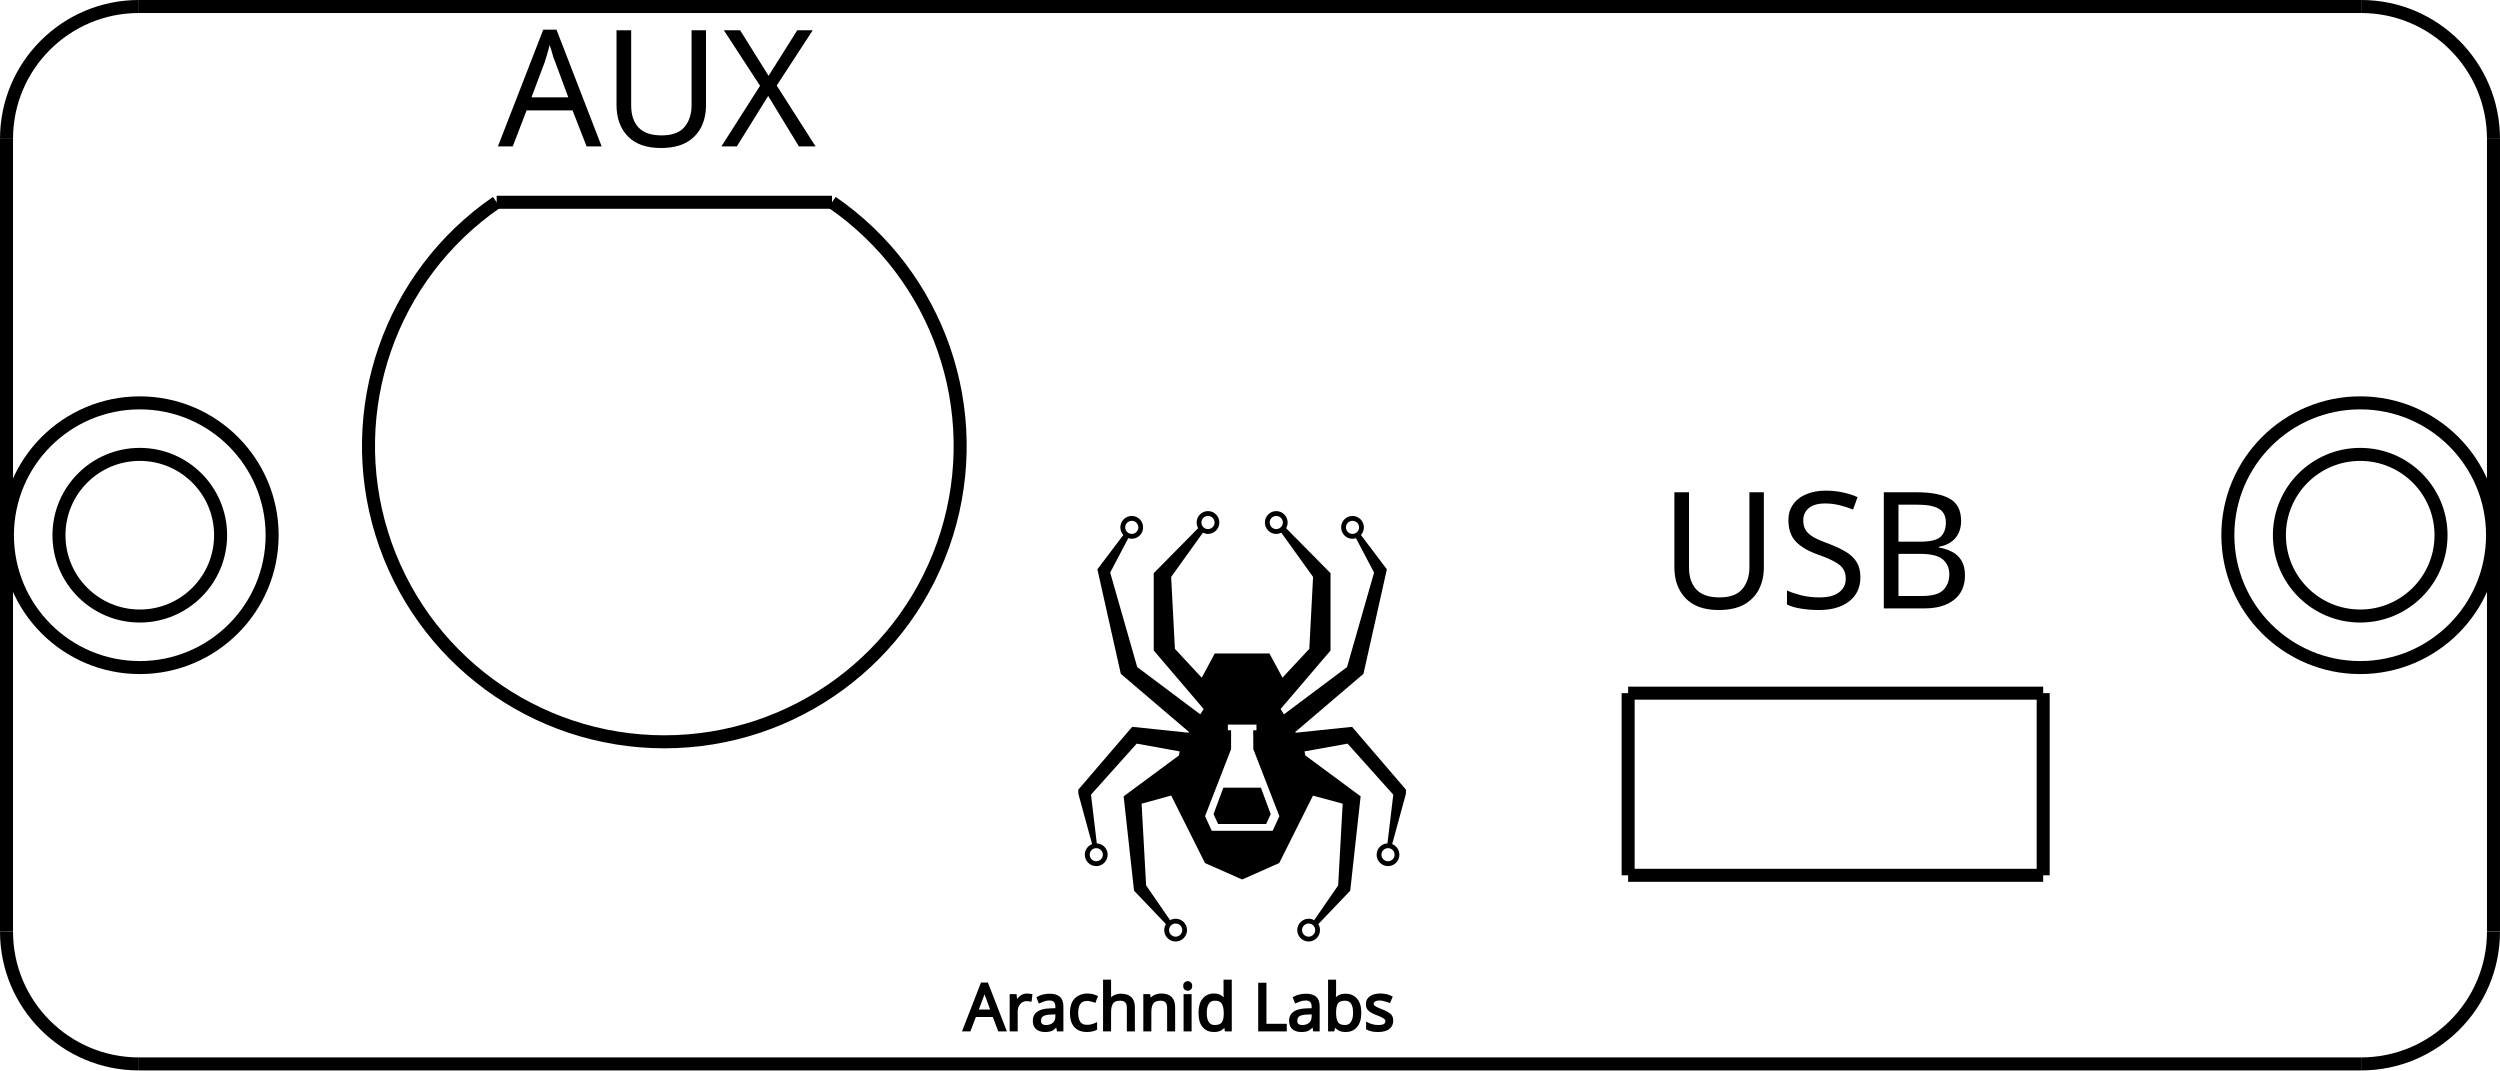
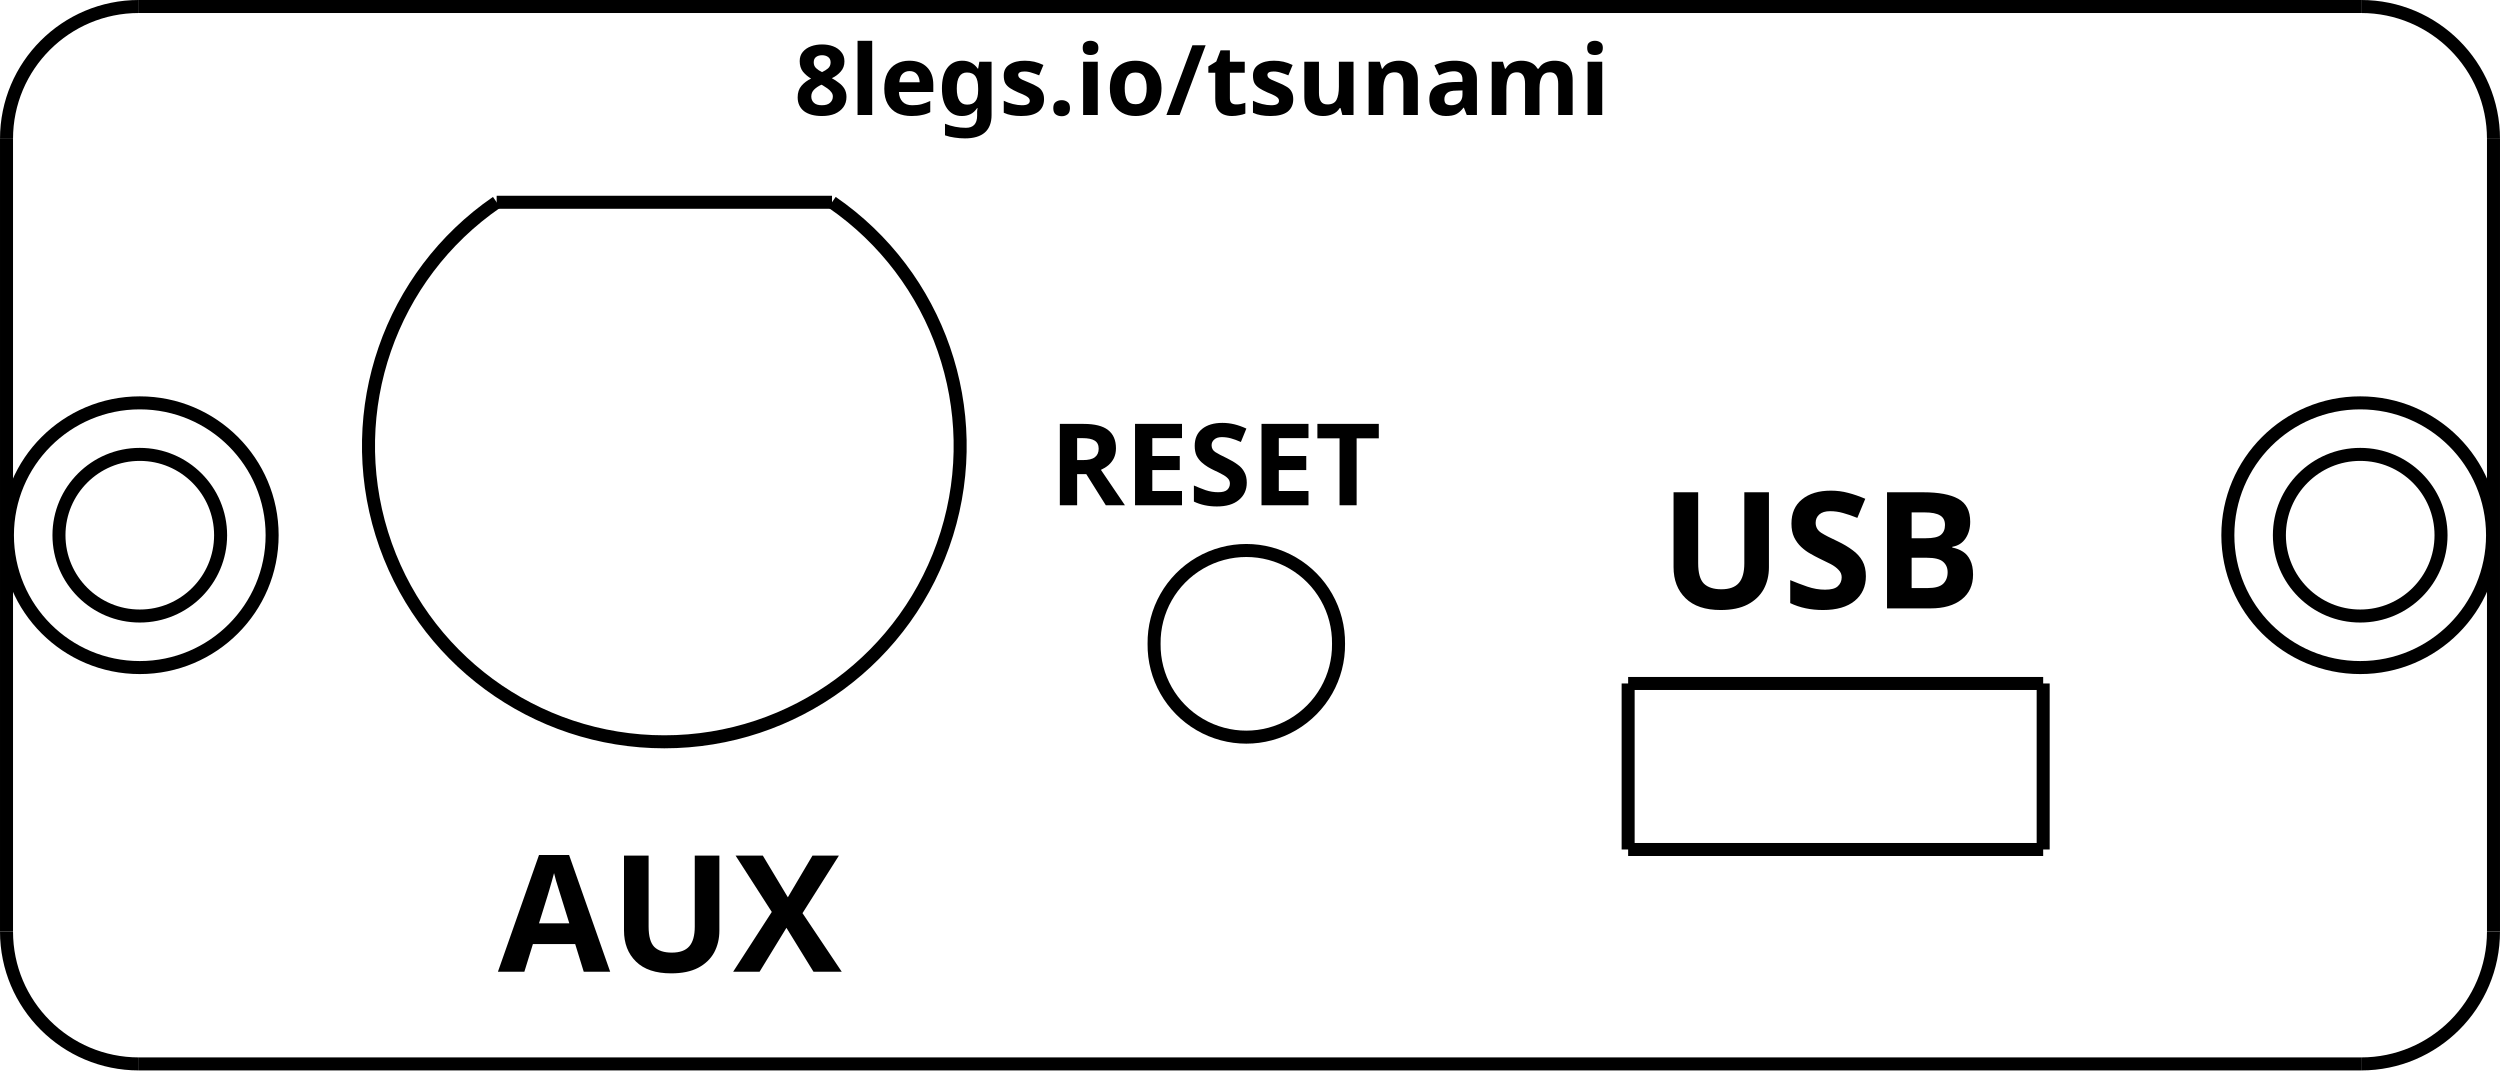
<svg xmlns="http://www.w3.org/2000/svg" width="54.212mm" height="23.212mm" viewBox="0 0 192.091 82.248" id="svg3797" version="1.1">
  <defs id="defs3799">
    <marker style="overflow:visible" refY="0" refX="0" orient="auto" id="DistanceX">
      <path id="path3882" style="stroke:#000000;stroke-width:0.5" d="M 3,-3 -3,3 M 0,-5 0,5" />
    </marker>
    <pattern y="0" x="0" width="8" patternUnits="userSpaceOnUse" id="Hatch" height="8">
      <path id="path3885" stroke-width="0.25" stroke="#000000" linecap="square" d="M8 4 l-4,4" />
      <path id="path3887" stroke-width="0.25" stroke="#000000" linecap="square" d="M6 2 l-4,4" />
      <path id="path3889" stroke-width="0.25" stroke="#000000" linecap="square" d="M4 0 l-4,4" />
    </pattern>
    <symbol id="*Model_Space" />
    <symbol id="*Paper_Space" />
    <symbol id="*Paper_Space0" />
    <symbol id="D1">
      <text id="text3895" y="428.208" x="122.454" style="font-size:7px;line-height:125%;font-family:Arial;fill:#000000">
        <tspan id="tspan3897" x="122.454" y="428.208">{\fAlibre Symbols|b0|i0|c0|p0;n{\fArial|b0|i0|c0|p0;12.83{\fArial|b0|i0|c0|p0;</tspan>
      </text>
      <text id="text3899" y="428.208" x="122.454" style="font-size:7px;line-height:125%;font-family:Arial;fill:#000000">
        <tspan id="tspan3901" x="122.454" y="428.208">{\fArial|b0|i0|c0|p0;</tspan>
      </text>
      <text id="text3903" y="428.208" x="122.454" style="font-size:7px;line-height:125%;font-family:Arial;fill:#000000">
        <tspan id="tspan3905" x="122.454" y="428.208">{\fArial|b0|i0|c0|p0;</tspan>
      </text>
      <path id="path3907" style="fill:none;stroke:#000000" d="m 145.684,401.832 0,33.463" />
      <path id="path3909" style="fill:none;stroke:#000000" d="m 100.224,401.832 0,33.463" />
      <path id="path3911" style="fill:none;stroke:#000000" d="m 145.684,428.208 -10.63,1.772 0,-3.543 10.63,1.772" />
      <path id="path3913" style="fill:none;stroke:#000000" d="m 135.054,428.208 0,0" />
      <path id="path3915" style="fill:none;stroke:#000000" d="m 100.224,428.208 10.63,-1.772 0,3.543 -10.63,-1.772" />
      <path id="path3917" style="fill:none;stroke:#000000" d="m 110.854,428.208 0,0" />
      <path id="path3919" style="fill:none;stroke:#000000" d="m 193.81,348.875 0,0 0,0 0,0 0,0" />
    </symbol>
    <symbol id="D2">
      <text id="text3922" y="396.747" x="157.475" style="font-size:7px;line-height:125%;font-family:Arial;fill:#000000">
        <tspan id="tspan3924" x="157.475" y="396.747">{\fArial|b0|i0|c0|p0;11.7{\fArial|b0|i0|c0|p0;</tspan>
      </text>
      <text id="text3926" y="396.747" x="157.475" style="font-size:7px;line-height:125%;font-family:Arial;fill:#000000">
        <tspan id="tspan3928" x="157.475" y="396.747">{\fArial|b0|i0|c0|p0;</tspan>
      </text>
      <text id="text3930" y="396.747" x="157.475" style="font-size:7px;line-height:125%;font-family:Arial;fill:#000000">
        <tspan id="tspan3932" x="157.475" y="396.747">{\fArial|b0|i0|c0|p0;</tspan>
      </text>
      <path id="path3934" style="fill:none;stroke:#000000" d="m 142.924,376.019 21.637,0" />
      <path id="path3936" style="fill:none;stroke:#000000" d="m 130.041,417.475 34.521,0" />
      <path id="path3938" style="fill:none;stroke:#000000" d="m 157.475,376.019 1.772,10.63 -3.543,0 1.772,-10.63" />
      <path id="path3940" style="fill:none;stroke:#000000" d="m 157.475,386.648 0,0" />
      <path id="path3942" style="fill:none;stroke:#000000" d="m 157.475,417.475 -1.772,-10.63 3.543,0 -1.772,10.63" />
      <path id="path3944" style="fill:none;stroke:#000000" d="m 157.475,406.845 0,0" />
    </symbol>
    <symbol id="D3">
      <text id="text3947" y="342.612" x="97.681" style="font-size:7px;line-height:125%;font-family:Arial;fill:#000000">
        <tspan id="tspan3949" x="97.681" y="342.612">{\fArial|b0|i0|c0|p0;14.265{\fArial|b0|i0|c0|p0;</tspan>
      </text>
      <text id="text3951" y="342.612" x="97.681" style="font-size:7px;line-height:125%;font-family:Arial;fill:#000000">
        <tspan id="tspan3953" x="97.681" y="342.612">{\fArial|b0|i0|c0|p0;</tspan>
      </text>
      <text id="text3955" y="342.612" x="97.681" style="font-size:7px;line-height:125%;font-family:Arial;fill:#000000">
        <tspan id="tspan3957" x="97.681" y="342.612">{\fArial|b0|i0|c0|p0;</tspan>
      </text>
      <path id="path3959" style="fill:none;stroke:#000000" d="m 122.954,387.658 0,-52.133" />
      <path id="path3961" style="fill:none;stroke:#000000" d="m 72.409,364.061 0,-28.535" />
      <path id="path3963" style="fill:none;stroke:#000000" d="m 122.954,342.612 -10.63,1.772 0,-3.543 10.63,1.772" />
      <path id="path3965" style="fill:none;stroke:#000000" d="m 112.324,342.612 0,0" />
      <path id="path3967" style="fill:none;stroke:#000000" d="m 72.409,342.612 10.63,-1.772 0,3.543 -10.63,-1.772" />
      <path id="path3969" style="fill:none;stroke:#000000" d="m 83.039,342.612 0,0" />
    </symbol>
    <symbol id="D4">
      <text id="text3972" y="419.371" x="14.074" style="font-size:7px;line-height:125%;font-family:Arial;fill:#000000">
        <tspan id="tspan3974" x="14.074" y="419.371">{\fArial|b0|i0|c0|p0;13.4{\fArial|b0|i0|c0|p0;</tspan>
      </text>
      <text id="text3976" y="419.371" x="14.074" style="font-size:7px;line-height:125%;font-family:Arial;fill:#000000">
        <tspan id="tspan3978" x="14.074" y="419.371">{\fArial|b0|i0|c0|p0;</tspan>
      </text>
      <text id="text3980" y="419.371" x="14.074" style="font-size:7px;line-height:125%;font-family:Arial;fill:#000000">
        <tspan id="tspan3982" x="14.074" y="419.371">{\fArial|b0|i0|c0|p0;</tspan>
      </text>
      <path id="path3984" style="fill:none;stroke:#000000" d="m 115.867,394.745 -108.88,0" />
      <path id="path3986" style="fill:none;stroke:#000000" d="m 75.492,442.225 -68.505,0" />
      <path id="path3988" style="fill:none;stroke:#000000" d="m 14.074,394.745 1.772,10.63 -3.543,0 1.772,-10.63" />
      <path id="path3990" style="fill:none;stroke:#000000" d="m 14.074,405.375 -6e-6,1.284" />
      <path id="path3992" style="fill:none;stroke:#000000" d="m 14.074,442.225 -1.772,-10.63 3.543,0 -1.772,10.63" />
      <path id="path3994" style="fill:none;stroke:#000000" d="m 14.074,431.595 0,0" />
    </symbol>
    <symbol id="D5">
      <text id="text3997" y="326.76" x="134.709" style="font-size:7px;line-height:125%;font-family:Arial;fill:#000000">
        <tspan id="tspan3999" x="134.709" y="326.76">{\fArial|b0|i0|c0|p0;35.165{\fArial|b0|i0|c0|p0;</tspan>
      </text>
      <text id="text4001" y="326.76" x="134.709" style="font-size:7px;line-height:125%;font-family:Arial;fill:#000000">
        <tspan id="tspan4003" x="134.709" y="326.76">{\fArial|b0|i0|c0|p0;</tspan>
      </text>
      <text id="text4005" y="326.76" x="134.709" style="font-size:7px;line-height:125%;font-family:Arial;fill:#000000">
        <tspan id="tspan4007" x="134.709" y="326.76">{\fArial|b0|i0|c0|p0;</tspan>
      </text>
      <path id="path4009" style="fill:none;stroke:#000000" d="m 197.009,406.65 0,-86.977" />
      <path id="path4011" style="fill:none;stroke:#000000" d="m 72.409,364.061 0,-44.387" />
      <path id="path4013" style="fill:none;stroke:#000000" d="m 197.009,326.76 -10.63,1.772 0,-3.543 10.63,1.772" />
      <path id="path4015" style="fill:none;stroke:#000000" d="m 186.379,326.76 -28.959,0" />
      <path id="path4017" style="fill:none;stroke:#000000" d="m 72.409,326.76 10.63,-1.772 0,3.543 -10.63,-1.772" />
      <path id="path4019" style="fill:none;stroke:#000000" d="m 83.039,326.76 28.959,0" />
    </symbol>
    <symbol id="D6">
      <text id="text4022" y="310.909" x="146.047" style="font-size:7px;line-height:125%;font-family:Arial;fill:#000000">
        <tspan id="tspan4024" x="146.047" y="310.909">{\fArial|b0|i0|c0|p0;44.165{\fArial|b0|i0|c0|p0;</tspan>
      </text>
      <text id="text4026" y="310.909" x="146.047" style="font-size:7px;line-height:125%;font-family:Arial;fill:#000000">
        <tspan id="tspan4028" x="146.047" y="310.909">{\fArial|b0|i0|c0|p0;</tspan>
      </text>
      <text id="text4030" y="310.909" x="146.047" style="font-size:7px;line-height:125%;font-family:Arial;fill:#000000">
        <tspan id="tspan4032" x="146.047" y="310.909">{\fArial|b0|i0|c0|p0;</tspan>
      </text>
      <path id="path4034" style="fill:none;stroke:#000000" d="m 228.899,406.65 0,-102.828" />
      <path id="path4036" style="fill:none;stroke:#000000" d="m 72.409,364.061 0,-60.238" />
      <path id="path4038" style="fill:none;stroke:#000000" d="m 228.899,310.909 -10.63,1.772 0,-3.543 10.63,1.772" />
      <path id="path4040" style="fill:none;stroke:#000000" d="m 218.269,310.909 -49.51,0" />
      <path id="path4042" style="fill:none;stroke:#000000" d="m 72.409,310.909 10.63,-1.772 0,3.543 -10.63,-1.772" />
      <path id="path4044" style="fill:none;stroke:#000000" d="m 83.039,310.909 40.297,0" />
    </symbol>
    <symbol id="D7">
      <text id="text4047" y="434.979" x="57.942" style="font-size:7px;line-height:125%;font-family:Arial;fill:#000000">
        <tspan id="tspan4049" x="57.942" y="434.979">{\fArial|b0|i0|c0|p0;4.09{\fArial|b0|i0|c0|p0;</tspan>
      </text>
      <text id="text4051" y="434.979" x="57.942" style="font-size:7px;line-height:125%;font-family:Arial;fill:#000000">
        <tspan id="tspan4053" x="57.942" y="434.979">{\fArial|b0|i0|c0|p0;</tspan>
      </text>
      <text id="text4055" y="434.979" x="57.942" style="font-size:7px;line-height:125%;font-family:Arial;fill:#000000">
        <tspan id="tspan4057" x="57.942" y="434.979">{\fArial|b0|i0|c0|p0;</tspan>
      </text>
      <path id="path4059" style="fill:none;stroke:#000000" d="m 75.492,442.225 -24.637,0" />
      <path id="path4061" style="fill:none;stroke:#000000" d="m 189.922,427.733 -139.067,0" />
      <path id="path4063" style="fill:none;stroke:#000000" d="m 57.942,442.225 1.772,10.63 -3.543,0 1.772,-10.63" />
      <path id="path4065" style="fill:none;stroke:#000000" d="m 57.942,452.855 0,2.126" />
      <path id="path4067" style="fill:none;stroke:#000000" d="m 57.942,427.733 -1.772,-10.63 3.543,0 -1.772,10.63" />
      <path id="path4069" style="fill:none;stroke:#000000" d="m 57.942,417.103 0,-2.126" />
    </symbol>
    <symbol id="D8">
      <text id="text4072" y="427.981" x="37.298" style="font-size:7px;line-height:125%;font-family:Arial;fill:#000000">
        <tspan id="tspan4074" x="37.298" y="427.981">{\fArial|b0|i0|c0|p0;8.04{\fArial|b0|i0|c0|p0;</tspan>
      </text>
      <text id="text4076" y="427.981" x="37.298" style="font-size:7px;line-height:125%;font-family:Arial;fill:#000000">
        <tspan id="tspan4078" x="37.298" y="427.981">{\fArial|b0|i0|c0|p0;</tspan>
      </text>
      <text id="text4080" y="427.981" x="37.298" style="font-size:7px;line-height:125%;font-family:Arial;fill:#000000">
        <tspan id="tspan4082" x="37.298" y="427.981">{\fArial|b0|i0|c0|p0;</tspan>
      </text>
      <path id="path4084" style="fill:none;stroke:#000000" d="m 75.492,442.225 -45.28,0" />
      <path id="path4086" style="fill:none;stroke:#000000" d="m 189.922,413.737 -159.711,0" />
      <path id="path4088" style="fill:none;stroke:#000000" d="m 37.298,442.225 -1.772,-10.63 3.543,0 -1.772,10.63" />
      <path id="path4090" style="fill:none;stroke:#000000" d="m 37.298,431.595 0,0" />
      <path id="path4092" style="fill:none;stroke:#000000" d="m 37.298,413.737 1.772,10.63 -3.543,0 1.772,-10.63" />
      <path id="path4094" style="fill:none;stroke:#000000" d="m 37.298,424.367 0,0" />
    </symbol>
+     <marker style="overflow:visible" refY="0.0" refX="0.0" orient="auto" id="DistanceX-4">
+       <path id="path12285" style="stroke:#000000; stroke-width:0.5" d="M 3,-3 L -3,3 M 0,-5 L  0,5" />
+     </marker>
+     <pattern y="0" x="0" width="8" patternUnits="userSpaceOnUse" id="Hatch-6" height="8">
+       <path id="path12288" stroke-width="0.25" stroke="#000000" linecap="square" d="M8 4 l-4,4" />
+       <path id="path12290" stroke-width="0.25" stroke="#000000" linecap="square" d="M6 2 l-4,4" />
+       <path id="path12292" stroke-width="0.25" stroke="#000000" linecap="square" d="M4 0 l-4,4" />
+     </pattern>
+     <symbol id="*Model_Space-7" />
+     <symbol id="*Paper_Space-4" />
+     <symbol id="*Paper_Space0-8" />
+     <symbol id="D1-5">
+       <text id="text12298" y="364.581" x="122.454" style="font-size: 7.0px; fill: #000000; font-family: Arial">
+         <tspan id="tspan12300">{\fAlibre Symbols|b0|i0|c0|p0;n{\fArial|b0|i0|c0|p0;12.83{\fMicrosoft Sans Serif|b0|i0|c0|p0;</tspan>
+       </text>
+       <text id="text12302" y="364.581" x="122.454" style="font-size: 7.0px; fill: #000000; font-family: Arial">
+         <tspan id="tspan12304">{\fArial|b0|i0|c0|p0;</tspan>
+       </text>
+       <text id="text12306" y="364.581" x="122.454" style="font-size: 7.0px; fill: #000000; font-family: Arial">
+         <tspan id="tspan12308">{\fArial|b0|i0|c0|p0;</tspan>
+       </text>
+       <path id="path12310" style="stroke:#000000;fill:none" d="M 145.684,387.658 145.684,357.494" />
+       <path id="path12312" style="stroke:#000000;fill:none" d="M 100.224,387.658 100.224,357.494" />
+       <path id="path12314" style="stroke:#000000;fill:none" d="M 145.684,364.581 L 135.054,366.352 L 135.054,362.809 L 145.684,364.581" />
+       <path id="path12316" style="stroke:#000000;fill:none" d="M 135.054,364.581 135.054,364.581" />
+       <path id="path12318" style="stroke:#000000;fill:none" d="M 100.224,364.581 L 110.854,362.809 L 110.854,366.352 L 100.224,364.581" />
+       <path id="path12320" style="stroke:#000000;fill:none" d="M 110.854,364.581 110.854,364.581" />
+       <path id="path12322" style="stroke:#000000;fill:none" d="M 193.81,348.875 L 193.81,348.875 L 193.81,348.875 L 193.81,348.875 L 193.81,348.875" />
+     </symbol>
+     <symbol id="D2-5">
+       <text id="text12325" y="396.747" x="154.824" style="font-size: 7.0px; fill: #000000; font-family: Arial">
+         <tspan id="tspan12327">{\fArial|b0|i0|c0|p0;11.7{\fArial|b0|i0|c0|p0;</tspan>
+       </text>
+       <text id="text12329" y="396.747" x="154.824" style="font-size: 7.0px; fill: #000000; font-family: Arial">
+         <tspan id="tspan12331">{\fArial|b0|i0|c0|p0;</tspan>
+       </text>
+       <text id="text12333" y="396.747" x="154.824" style="font-size: 7.0px; fill: #000000; font-family: Arial">
+         <tspan id="tspan12335">{\fArial|b0|i0|c0|p0;</tspan>
+       </text>
+       <path id="path12337" style="stroke:#000000;fill:none" d="M 142.924,376.019 161.91,376.019" />
+       <path id="path12339" style="stroke:#000000;fill:none" d="M 130.041,417.475 161.91,417.475" />
+       <path id="path12341" style="stroke:#000000;fill:none" d="M 154.824,376.019 L 156.595,386.648 L 153.052,386.648 L 154.824,376.019" />
+       <path id="path12343" style="stroke:#000000;fill:none" d="M 154.824,386.648 154.824,386.648" />
+       <path id="path12345" style="stroke:#000000;fill:none" d="M 154.824,417.475 L 153.052,406.845 L 156.595,406.845 L 154.824,417.475" />
+       <path id="path12347" style="stroke:#000000;fill:none" d="M 154.824,406.845 154.824,406.845" />
+     </symbol>
+     <symbol id="D3-8">
+       <text id="text12350" y="342.612" x="97.681" style="font-size: 7.0px; fill: #000000; font-family: Arial">
+         <tspan id="tspan12352">{\fArial|b0|i0|c0|p0;14.265{\fArial|b0|i0|c0|p0;</tspan>
+       </text>
+       <text id="text12354" y="342.612" x="97.681" style="font-size: 7.0px; fill: #000000; font-family: Arial">
+         <tspan id="tspan12356">{\fArial|b0|i0|c0|p0;</tspan>
+       </text>
+       <text id="text12358" y="342.612" x="97.681" style="font-size: 7.0px; fill: #000000; font-family: Arial">
+         <tspan id="tspan12360">{\fArial|b0|i0|c0|p0;</tspan>
+       </text>
+       <path id="path12362" style="stroke:#000000;fill:none" d="M 122.954,387.658 122.954,335.525" />
+       <path id="path12364" style="stroke:#000000;fill:none" d="M 72.409,364.061 72.409,335.525" />
+       <path id="path12366" style="stroke:#000000;fill:none" d="M 122.954,342.612 L 112.324,344.384 L 112.324,340.84 L 122.954,342.612" />
+       <path id="path12368" style="stroke:#000000;fill:none" d="M 112.324,342.612 112.324,342.612" />
+       <path id="path12370" style="stroke:#000000;fill:none" d="M 72.409,342.612 L 83.039,340.84 L 83.039,344.384 L 72.409,342.612" />
+       <path id="path12372" style="stroke:#000000;fill:none" d="M 83.039,342.612 83.039,342.612" />
+     </symbol>
+     <symbol id="D4-9">
+       <text id="text12375" y="418.485" x="35.321" style="font-size: 7.0px; fill: #000000; font-family: Arial">
+         <tspan id="tspan12377">{\fArial|b0|i0|c0|p0;13.4{\fArial|b0|i0|c0|p0;</tspan>
+       </text>
+       <text id="text12379" y="418.485" x="35.321" style="font-size: 7.0px; fill: #000000; font-family: Arial">
+         <tspan id="tspan12381">{\fArial|b0|i0|c0|p0;</tspan>
+       </text>
+       <text id="text12383" y="418.485" x="35.321" style="font-size: 7.0px; fill: #000000; font-family: Arial">
+         <tspan id="tspan12385">{\fArial|b0|i0|c0|p0;</tspan>
+       </text>
+       <path id="path12387" style="stroke:#000000;fill:none" d="M 115.867,394.745 28.234,394.745" />
+       <path id="path12389" style="stroke:#000000;fill:none" d="M 75.492,442.225 28.234,442.225" />
+       <path id="path12391" style="stroke:#000000;fill:none" d="M 35.321,394.745 L 37.092,405.375 L 33.549,405.375 L 35.321,394.745" />
+       <path id="path12393" style="stroke:#000000;fill:none" d="M 35.321,405.375 35.321,405.773" />
+       <path id="path12395" style="stroke:#000000;fill:none" d="M 35.321,442.225 L 33.549,431.595 L 37.092,431.595 L 35.321,442.225" />
+       <path id="path12397" style="stroke:#000000;fill:none" d="M 35.321,431.595 35.321,431.197" />
+     </symbol>
+     <symbol id="D5-6">
+       <text id="text12400" y="319.891" x="134.709" style="font-size: 7.0px; fill: #000000; font-family: Arial">
+         <tspan id="tspan12402">{\fArial|b0|i0|c0|p0;35.165{\fArial|b0|i0|c0|p0;</tspan>
+       </text>
+       <text id="text12404" y="319.891" x="134.709" style="font-size: 7.0px; fill: #000000; font-family: Arial">
+         <tspan id="tspan12406">{\fArial|b0|i0|c0|p0;</tspan>
+       </text>
+       <text id="text12408" y="319.891" x="134.709" style="font-size: 7.0px; fill: #000000; font-family: Arial">
+         <tspan id="tspan12410">{\fArial|b0|i0|c0|p0;</tspan>
+       </text>
+       <path id="path12412" style="stroke:#000000;fill:none" d="M 197.009,405.906 197.009,312.805" />
+       <path id="path12414" style="stroke:#000000;fill:none" d="M 72.409,364.061 72.409,312.805" />
+       <path id="path12416" style="stroke:#000000;fill:none" d="M 197.009,319.891 L 186.379,321.663 L 186.379,318.12 L 197.009,319.891" />
+       <path id="path12418" style="stroke:#000000;fill:none" d="M 186.379,319.891 157.42,319.891" />
+       <path id="path12420" style="stroke:#000000;fill:none" d="M 72.409,319.891 L 83.039,318.12 L 83.039,321.663 L 72.409,319.891" />
+       <path id="path12422" style="stroke:#000000;fill:none" d="M 83.039,319.891 111.997,319.891" />
+     </symbol>
+     <symbol id="D6-0">
+       <text id="text12425" y="310.909" x="146.047" style="font-size: 7.0px; fill: #000000; font-family: Arial">
+         <tspan id="tspan12427">{\fArial|b0|i0|c0|p0;44.165{\fArial|b0|i0|c0|p0;</tspan>
+       </text>
+       <text id="text12429" y="310.909" x="146.047" style="font-size: 7.0px; fill: #000000; font-family: Arial">
+         <tspan id="tspan12431">{\fArial|b0|i0|c0|p0;</tspan>
+       </text>
+       <text id="text12433" y="310.909" x="146.047" style="font-size: 7.0px; fill: #000000; font-family: Arial">
+         <tspan id="tspan12435">{\fArial|b0|i0|c0|p0;</tspan>
+       </text>
+       <path id="path12437" style="stroke:#000000;fill:none" d="M 228.899,405.906 228.899,303.822" />
+       <path id="path12439" style="stroke:#000000;fill:none" d="M 72.409,364.061 72.409,303.822" />
+       <path id="path12441" style="stroke:#000000;fill:none" d="M 228.899,310.909 L 218.269,312.681 L 218.269,309.137 L 228.899,310.909" />
+       <path id="path12443" style="stroke:#000000;fill:none" d="M 218.269,310.909 168.759,310.909" />
+       <path id="path12445" style="stroke:#000000;fill:none" d="M 72.409,310.909 L 83.039,309.137 L 83.039,312.681 L 72.409,310.909" />
+       <path id="path12447" style="stroke:#000000;fill:none" d="M 83.039,310.909 123.335,310.909" />
+     </symbol>
+     <symbol id="D7-8">
+       <text id="text12450" y="433.987" x="278.317" style="font-size: 7.0px; fill: #000000; font-family: Arial">
+         <tspan id="tspan12452">{\fArial|b0|i0|c0|p0;4.65{\fArial|b0|i0|c0|p0;</tspan>
+       </text>
+       <text id="text12454" y="433.987" x="278.317" style="font-size: 7.0px; fill: #000000; font-family: Arial">
+         <tspan id="tspan12456">{\fArial|b0|i0|c0|p0;</tspan>
+       </text>
+       <text id="text12458" y="433.987" x="278.317" style="font-size: 7.0px; fill: #000000; font-family: Arial">
+         <tspan id="tspan12460">{\fArial|b0|i0|c0|p0;</tspan>
+       </text>
+       <path id="path12462" style="stroke:#000000;fill:none" d="M 89.665,442.225 285.404,442.225" />
+       <path id="path12464" style="stroke:#000000;fill:none" d="M 204.096,425.749 285.404,425.749" />
+       <path id="path12466" style="stroke:#000000;fill:none" d="M 278.317,442.225 L 280.089,452.855 L 276.546,452.855 L 278.317,442.225" />
+       <path id="path12468" style="stroke:#000000;fill:none" d="M 278.317,452.855 278.317,454.981" />
+       <path id="path12470" style="stroke:#000000;fill:none" d="M 278.317,425.749 L 276.546,415.119 L 280.089,415.119 L 278.317,425.749" />
+       <path id="path12472" style="stroke:#000000;fill:none" d="M 278.317,415.119 278.317,412.993" />
+     </symbol>
+     <symbol id="D8-5">
+       <text id="text12475" y="427.609" x="303.347" style="font-size: 7.0px; fill: #000000; font-family: Arial">
+         <tspan id="tspan12477">{\fArial|b0|i0|c0|p0;8.25{\fArial|b0|i0|c0|p0;</tspan>
+       </text>
+       <text id="text12479" y="427.609" x="303.347" style="font-size: 7.0px; fill: #000000; font-family: Arial">
+         <tspan id="tspan12481">{\fArial|b0|i0|c0|p0;</tspan>
+       </text>
+       <text id="text12483" y="427.609" x="303.347" style="font-size: 7.0px; fill: #000000; font-family: Arial">
+         <tspan id="tspan12485">{\fArial|b0|i0|c0|p0;</tspan>
+       </text>
+       <path id="path12487" style="stroke:#000000;fill:none" d="M 89.665,442.225 310.434,442.225" />
+       <path id="path12489" style="stroke:#000000;fill:none" d="M 204.096,412.993 310.434,412.993" />
+       <path id="path12491" style="stroke:#000000;fill:none" d="M 303.347,442.225 L 301.575,431.595 L 305.119,431.595 L 303.347,442.225" />
+       <path id="path12493" style="stroke:#000000;fill:none" d="M 303.347,431.595 303.347,431.595" />
+       <path id="path12495" style="stroke:#000000;fill:none" d="M 303.347,412.993 L 305.119,423.623 L 301.575,423.623 L 303.347,412.993" />
+       <path id="path12497" style="stroke:#000000;fill:none" d="M 303.347,423.623 303.347,423.623" />
+     </symbol>
+     <symbol id="D9">
+       <text id="text12500" y="409.64" x="185.1" style="font-size: 7.0px; fill: #000000; font-family: Arial">
+         <tspan id="tspan12502">{\fAlibre Symbols|b0|i0|c0|p0;n{\fArial|b0|i0|c0|p0;4{\fArial|b0|i0|c0|p0;</tspan>
+       </text>
+       <text id="text12504" y="409.64" x="185.1" style="font-size: 7.0px; fill: #000000; font-family: Arial">
+         <tspan id="tspan12506">{\fArial|b0|i0|c0|p0;</tspan>
+       </text>
+       <text id="text12508" y="409.64" x="185.1" style="font-size: 7.0px; fill: #000000; font-family: Arial">
+         <tspan id="tspan12510">{\fArial|b0|i0|c0|p0;</tspan>
+       </text>
+       <path id="path12512" style="stroke:#000000;fill:none" d="M 174.757,402.859 192.187,402.859" />
+       <path id="path12514" style="stroke:#000000;fill:none" d="M 174.757,417.032 192.187,417.032" />
+       <path id="path12516" style="stroke:#000000;fill:none" d="M 185.1,402.859 L 183.328,392.229 L 186.872,392.229 L 185.1,402.859" />
+       <path id="path12518" style="stroke:#000000;fill:none" d="M 185.1,392.229 185.1,390.103" />
+       <path id="path12520" style="stroke:#000000;fill:none" d="M 185.1,417.032 L 186.872,427.662 L 183.328,427.662 L 185.1,417.032" />
+       <path id="path12522" style="stroke:#000000;fill:none" d="M 185.1,427.662 185.1,429.788" />
+       <path id="path12524" style="stroke:#000000;fill:none" d="M 193.81,348.875 L 193.81,348.875 L 193.81,348.875 L 193.81,348.875 L 193.81,348.875" />
+     </symbol>
+     <symbol id="D10">
+       <text id="text12527" y="331.363" x="138.568" style="font-size: 7.0px; fill: #000000; font-family: Arial">
+         <tspan id="tspan12529">{\fArial|b0|i0|c0|p0;26.885{\fArial|b0|i0|c0|p0;</tspan>
+       </text>
+       <text id="text12531" y="331.363" x="138.568" style="font-size: 7.0px; fill: #000000; font-family: Arial">
+         <tspan id="tspan12533">{\fArial|b0|i0|c0|p0;</tspan>
+       </text>
+       <text id="text12535" y="331.363" x="138.568" style="font-size: 7.0px; fill: #000000; font-family: Arial">
+         <tspan id="tspan12537">{\fArial|b0|i0|c0|p0;</tspan>
+       </text>
+       <path id="path12539" style="stroke:#000000;fill:none" d="M 167.67,402.859 167.67,324.277" />
+       <path id="path12541" style="stroke:#000000;fill:none" d="M 72.409,364.061 72.409,324.277" />
+       <path id="path12543" style="stroke:#000000;fill:none" d="M 167.67,331.363 L 157.041,333.135 L 157.041,329.592 L 167.67,331.363" />
+       <path id="path12545" style="stroke:#000000;fill:none" d="M 157.041,331.363 157.041,331.363" />
+       <path id="path12547" style="stroke:#000000;fill:none" d="M 72.409,331.363 L 83.039,329.592 L 83.039,333.135 L 72.409,331.363" />
+       <path id="path12549" style="stroke:#000000;fill:none" d="M 83.039,331.363 115.857,331.363" />
+     </symbol>
+     <symbol id="D11">
+       <text id="text12552" y="426.085" x="57.222" style="font-size: 7.0px; fill: #000000; font-family: Arial">
+         <tspan id="tspan12554">{\fArial|b0|i0|c0|p0;9.11{\fArial|b0|i0|c0|p0;</tspan>
+       </text>
+       <text id="text12556" y="426.085" x="57.222" style="font-size: 7.0px; fill: #000000; font-family: Arial">
+         <tspan id="tspan12558">{\fArial|b0|i0|c0|p0;</tspan>
+       </text>
+       <text id="text12560" y="426.085" x="57.222" style="font-size: 7.0px; fill: #000000; font-family: Arial">
+         <tspan id="tspan12562">{\fArial|b0|i0|c0|p0;</tspan>
+       </text>
+       <path id="path12564" style="stroke:#000000;fill:none" d="M 75.492,442.225 50.135,442.225" />
+       <path id="path12566" style="stroke:#000000;fill:none" d="M 160.584,409.946 50.135,409.946" />
+       <path id="path12568" style="stroke:#000000;fill:none" d="M 57.222,442.225 L 55.45,431.595 L 58.993,431.595 L 57.222,442.225" />
+       <path id="path12570" style="stroke:#000000;fill:none" d="M 57.222,431.595 57.222,431.595" />
+       <path id="path12572" style="stroke:#000000;fill:none" d="M 57.222,409.946 L 58.993,420.576 L 55.45,420.576 L 57.222,409.946" />
+       <path id="path12574" style="stroke:#000000;fill:none" d="M 57.222,420.576 57.222,420.576" />
+     </symbol>
  </defs>
  <g id="layer1" transform="translate(-926.8119,-916.9525)">
-     <g id="g4256" transform="translate(854.9032,556.4753)">
-       <g id="g4096" />
-       <g id="g4098">
-         <path id="path4100" style="fill:none;stroke:#000000" d="M 263.499,371.147 A 10.169,10.169 0 0 0 253.33,360.977" />
-         <path id="path4102" style="fill:none;stroke:#000000" d="m 92.818,401.601 a 10.169,10.169 0 1 0 -20.339,0 10.169,10.169 0 1 0 20.339,0 z" />
-         <path id="path4104" style="fill:none;stroke:#000000" d="m 88.859,401.601 a 6.21,6.21 0 1 0 -12.42,0 6.21,6.21 0 1 0 12.42,0 z" />
-         <path id="path4106" style="fill:none;stroke:#000000" d="m 72.409,432.055 a 10.17,10.17 0 0 0 10.17,10.17" />
-         <path id="path4108" style="fill:none;stroke:#000000" d="m 263.499,371.147 0,60.909" />
-         <path id="path4110" style="fill:none;stroke:#000000" d="m 197.009,427.733 0,-13.996" />
-         <path id="path4112" style="fill:none;stroke:#000000" d="m 82.579,360.977 a 10.17,10.17 0 0 0 -10.17,10.17" />
-         <path id="path4114" style="fill:none;stroke:#000000" d="m 228.899,413.737 0,13.996" />
-         <path id="path4116" style="fill:none;stroke:#000000" d="m 253.33,442.225 -170.751,0" />
-         <path id="path4118" style="fill:none;stroke:#000000" d="m 263.428,401.601 a 10.169,10.169 0 1 0 -20.339,0 10.169,10.169 0 1 0 20.339,0 z" />
-         <path id="path4120" style="fill:none;stroke:#000000" d="m 82.579,360.977 170.751,0" />
-         <path id="path4122" style="fill:none;stroke:#000000" d="m 110.07,376.019 25.767,0" />
-         <path id="path4124" style="fill:none;stroke:#000000" d="m 228.899,427.733 -31.89,0" />
-         <path id="path4126" style="fill:none;stroke:#000000" d="m 72.409,432.055 0,-60.908" />
-         <path id="path4128" style="fill:none;stroke:#000000" d="M 253.33,442.225 A 10.169,10.169 0 0 0 263.499,432.056" />
-         <path id="path4130" style="fill:none;stroke:#000000" d="m 110.07,376.019 a 22.73,22.73 0 1 0 25.767,0" />
-         <path id="path4132" style="fill:none;stroke:#000000" d="m 259.469,401.601 a 6.21,6.21 0 1 0 -12.42,0 6.21,6.21 0 1 0 12.42,0 z" />
-         <path id="path4134" style="fill:none;stroke:#000000" d="m 197.009,413.737 31.89,0" />
-       </g>
-       <g id="g4136" />
-     </g>
-     <path d="m 1019.634,956.222 c -0.484,0 -0.877,0.393 -0.877,0.877 0,0.159 0.044,0.308 0.117,0.436 l -3.413,3.457 0,5.943 3.837,4.496 -0.263,0.408 -4.843,-3.631 -2.078,-7.261 1.391,-2.642 c 0.085,0.027 0.174,0.045 0.268,0.045 0.484,0 0.871,-0.393 0.871,-0.877 0,-0.484 -0.387,-0.877 -0.871,-0.877 -0.484,0 -0.877,0.393 -0.877,0.877 0,0.228 0.087,0.431 0.229,0.586 l -1.994,2.636 1.799,8.032 5.239,4.468 -0.039,0.056 -4.323,-0.452 -4.15,4.837 0.017,0.33 1.05,3.843 c -0.324,0.129 -0.559,0.445 -0.559,0.815 0,0.484 0.393,0.877 0.877,0.877 0.484,0 0.877,-0.393 0.877,-0.877 0,-0.469 -0.369,-0.848 -0.832,-0.871 l -0.447,-3.742 3.513,-3.921 3.301,0.598 -0.061,0.313 -4.245,3.139 0.799,7.25 2.452,2.569 c -0.083,0.134 -0.134,0.289 -0.134,0.458 0,0.484 0.393,0.877 0.877,0.877 0.484,0 0.877,-0.393 0.877,-0.877 0,-0.484 -0.393,-0.871 -0.877,-0.871 -0.155,0 -0.298,0.041 -0.424,0.112 l -1.843,-2.675 -0.346,-6.278 2.273,-0.626 2.597,5.189 2.854,1.262 2.849,-1.262 2.597,-5.189 -0.592,-3.083 -0.061,-0.307 3.307,-0.598 3.513,3.921 -0.447,3.742 c -0.463,0.023 -0.832,0.402 -0.832,0.871 0,0.484 0.393,0.877 0.877,0.877 0.484,0 0.871,-0.393 0.871,-0.877 0,-0.37 -0.229,-0.687 -0.553,-0.815 l 1.05,-3.843 0.017,-0.33 -4.15,-4.837 -4.329,0.452 -0.034,-0.056 5.239,-4.468 1.799,-8.032 -1.994,-2.636 c 0.142,-0.156 0.229,-0.359 0.229,-0.586 0,-0.484 -0.393,-0.877 -0.877,-0.877 -0.484,0 -0.871,0.393 -0.871,0.877 0,0.484 0.388,0.877 0.871,0.877 0.094,0 0.183,-0.018 0.268,-0.045 l 1.391,2.642 -2.078,7.261 -4.848,3.631 -0.257,-0.408 c -0.52,-0.803 -0.314,-0.494 0,0 l 3.837,-4.496 0,-5.943 -3.413,-3.457 c 0.074,-0.128 0.117,-0.277 0.117,-0.436 0,-0.484 -0.393,-0.877 -0.877,-0.877 -0.484,0 -0.871,0.393 -0.871,0.877 0,0.484 0.388,0.877 0.871,0.877 0.141,0 0.273,-0.036 0.391,-0.095 l 2.441,3.402 -0.29,5.524 -2.061,2.212 -0.983,-1.821 -0.01,-0.034 -4.211,0 -1,1.86 -2.061,-2.217 -0.29,-5.524 2.441,-3.402 c 0.118,0.059 0.25,0.095 0.391,0.095 0.484,0 0.871,-0.393 0.871,-0.877 0,-0.484 -0.388,-0.877 -0.871,-0.877 z m 7.473,18.773 0.56,3.083 2.311,0.626 -0.346,6.278 -1.843,2.675 c -0.126,-0.071 -0.27,-0.112 -0.424,-0.112 -0.484,0 -0.877,0.387 -0.877,0.871 0,0.484 0.393,0.877 0.877,0.877 0.484,0 0.871,-0.393 0.871,-0.877 0,-0.169 -0.045,-0.324 -0.129,-0.458 l 2.452,-2.569 0.799,-7.25 z m -7.479,-18.399 c 0.279,0 0.508,0.224 0.508,0.503 0,0.279 -0.23,0.508 -0.508,0.508 -0.279,0 -0.503,-0.23 -0.503,-0.508 0,-0.279 0.224,-0.503 0.503,-0.503 z m 5.245,0 c 0.279,0 0.508,0.224 0.508,0.503 0,0.279 -0.23,0.508 -0.508,0.508 -0.279,0 -0.503,-0.23 -0.503,-0.508 0,-0.279 0.224,-0.503 0.503,-0.503 z m -11.098,0.374 c 0.279,0 0.503,0.224 0.503,0.503 0,0.279 -0.224,0.503 -0.503,0.503 -0.279,0 -0.508,-0.224 -0.508,-0.503 2e-4,-0.279 0.23,-0.503 0.508,-0.503 z m 16.958,0 c 0.279,0 0.508,0.224 0.508,0.503 0,0.279 -0.23,0.503 -0.508,0.503 -0.279,0 -0.503,-0.224 -0.503,-0.503 0,-0.279 0.224,-0.503 0.503,-0.503 z m -9.579,15.656 0.251,0 1.698,0 0.251,0 0,0.436 -0.251,0 0.01,1.452 2,5.15 -0.514,1.123 -4.681,0 -0.514,-1.123 2,-5.15 0,-1.452 -0.246,0 z m -10.11,9.495 c 0.278,0 0.508,0.224 0.508,0.503 0,0.278 -0.23,0.503 -0.508,0.503 -0.279,0 -0.503,-0.224 -0.503,-0.503 0,-0.279 0.224,-0.503 0.503,-0.503 z m 22.42,0 c 0.279,0 0.503,0.224 0.503,0.503 0,0.278 -0.224,0.503 -0.503,0.503 -0.279,0 -0.508,-0.224 -0.508,-0.503 0,-0.279 0.23,-0.503 0.508,-0.503 z m -16.321,5.792 c 0.278,0 0.508,0.224 0.508,0.503 0,0.278 -0.23,0.508 -0.508,0.508 -0.279,0 -0.503,-0.23 -0.503,-0.508 0,-0.279 0.224,-0.503 0.503,-0.503 z m 10.221,0 c 0.279,0 0.503,0.224 0.503,0.503 0,0.278 -0.224,0.508 -0.503,0.508 -0.279,0 -0.508,-0.23 -0.508,-0.508 0,-0.279 0.23,-0.503 0.508,-0.503 z" id="path5" />
-     <polygon id="polygon13" points="289.656,208.326 310.326,208.326 312.28,204.087 308.071,192.721 291.911,192.721 287.702,204.087 " style="fill:#000000;fill-opacity:1" transform="matrix(0.1787365,0,0,0.1787365,968.6328,943.0292)" />
    <g id="layer3" style="display:inline" transform="matrix(0.1787365,0,0,0.1787365,968.6328,943.0292)" />
    <g id="layer4" style="display:inline" transform="matrix(0.1787365,0,0,0.1787365,968.6328,943.0292)" />
-     <text xml:space="preserve" style="font-style:normal;font-variant:normal;font-weight:bold;font-stretch:normal;font-size:7.149px;line-height:125%;font-family:Prime;-inkscape-font-specification:'Sans Bold';text-align:center;letter-spacing:0px;word-spacing:0px;text-anchor:middle;fill:#000000;fill-opacity:1;stroke:#000000;stroke-width:0.179;stroke-opacity:1" x="1022.075" y="996.114" id="text3775">
-       <tspan id="tspan3777" x="1022.075" y="996.114" style="font-style:normal;font-variant:normal;font-weight:normal;font-stretch:normal;font-size:5.005px;font-family:Orbitron;-inkscape-font-specification:Orbitron;stroke:#000000;stroke-width:0.179;stroke-opacity:1">Arachnid Labs</tspan>
+     <text xml:space="preserve" style="font-style:normal;font-weight:bold;font-size:12.5px;line-height:125%;font-family:Sans;letter-spacing:0px;word-spacing:0px;fill:#000000;fill-opacity:1;stroke:none;stroke-width:1px;stroke-linecap:butt;stroke-linejoin:miter;stroke-opacity:1;-inkscape-font-specification:'Sans Bold';font-stretch:normal;font-variant:normal;" x="965.07" y="991.618" id="text4523">
+       <tspan id="tspan4525" x="965.07" y="991.618">AUX</tspan>
    </text>
-     <text xml:space="preserve" style="font-style:normal;font-weight:normal;font-size:12.5px;line-height:125%;font-family:Sans;letter-spacing:0px;word-spacing:0px;fill:#000000;fill-opacity:1;stroke:none;stroke-width:1px;stroke-linecap:butt;stroke-linejoin:miter;stroke-opacity:1" x="965.07" y="928.2" id="text4523">
-       <tspan id="tspan4525" x="965.07" y="928.2">AUX</tspan>
+     <text xml:space="preserve" style="font-style:normal;font-weight:bold;font-size:12.5px;line-height:125%;font-family:Sans;letter-spacing:0px;word-spacing:0px;fill:#000000;fill-opacity:1;stroke:none;stroke-width:1px;stroke-linecap:butt;stroke-linejoin:miter;stroke-opacity:1;-inkscape-font-specification:'Sans Bold';font-stretch:normal;font-variant:normal;" x="1054.338" y="963.7" id="text4527">
+       <tspan id="tspan4529" x="1054.338" y="963.7">USB</tspan>
    </text>
-     <text xml:space="preserve" style="font-style:normal;font-weight:normal;font-size:12.5px;line-height:125%;font-family:Sans;letter-spacing:0px;word-spacing:0px;fill:#000000;fill-opacity:1;stroke:none;stroke-width:1px;stroke-linecap:butt;stroke-linejoin:miter;stroke-opacity:1" x="1054.338" y="963.7" id="text4527">
-       <tspan id="tspan4529" x="1054.338" y="963.7">USB</tspan>
+     <g id="g12778" transform="translate(854.9032,556.4753)">
+       <g id="g12576" />
+       <g id="g12578">
+         <path id="path12580" style="fill:none;stroke:#000000" d="m 197.009,412.993 31.89,0" />
+         <path id="path12582" style="fill:none;stroke:#000000" d="m 263.428,401.601 a 10.169,10.169 0 1 0 -20.339,0 10.169,10.169 0 1 0 20.339,0 z" />
+         <path id="path12584" style="fill:none;stroke:#000000" d="m 88.859,401.601 a 6.21,6.21 0 1 0 -12.42,0 6.21,6.21 0 1 0 12.42,0 z" />
+         <path id="path12586" style="fill:none;stroke:#000000" d="m 72.409,432.055 a 10.17,10.17 0 0 0 10.17,10.17" />
+         <path id="path12588" style="fill:none;stroke:#000000" d="m 110.07,376.019 25.767,0" />
+         <path id="path12590" style="fill:none;stroke:#000000" d="m 253.33,442.225 -170.751,0" />
+         <path id="path12592" style="fill:none;stroke:#000000" d="m 92.818,401.601 a 10.169,10.169 0 1 0 -20.339,0 10.169,10.169 0 1 0 20.339,0 z" />
+         <path id="path12594" style="fill:none;stroke:#000000" d="m 82.579,360.977 170.751,0" />
+         <path id="path12596" style="fill:none;stroke:#000000" d="m 82.579,360.977 a 10.17,10.17 0 0 0 -10.17,10.17" />
+         <path id="path12598" style="fill:none;stroke:#000000" d="M 253.33,442.225 A 10.169,10.169 0 0 0 263.499,432.056" />
+         <path id="path12600" style="fill:none;stroke:#000000" d="m 110.07,376.019 a 22.73,22.73 0 1 0 25.767,0" />
+         <path id="path12602" style="fill:none;stroke:#000000" d="m 228.899,412.993 0,12.756" />
+         <path id="path12604" style="fill:none;stroke:#000000" d="m 72.409,432.055 0,-60.908" />
+         <path id="path12606" style="fill:none;stroke:#000000" d="m 197.009,425.749 0,-12.756" />
+         <path id="path12608" style="fill:none;stroke:#000000" d="m 263.499,371.147 0,60.909" />
+         <path id="path12610" style="fill:none;stroke:#000000" d="m 228.899,425.749 -31.89,0" />
+         <path id="path12612" style="fill:none;stroke:#000000" d="m 259.469,401.601 a 6.21,6.21 0 1 0 -12.42,0 6.21,6.21 0 1 0 12.42,0 z" />
+         <path id="path12614" style="fill:none;stroke:#000000" d="M 263.499,371.147 A 10.169,10.169 0 0 0 253.33,360.977" />
+         <path id="path12616" style="fill:none;stroke:#000000" d="m 174.757,409.946 a 7.087,7.087 0 1 0 -14.173,0 7.087,7.087 0 1 0 14.173,0 z" />
+       </g>
+       <g id="g12618" />
+     </g>
+     <text xml:space="preserve" style="font-style:normal;font-variant:normal;font-weight:bold;font-stretch:normal;font-size:8.75px;line-height:125%;font-family:Sans;-inkscape-font-specification:'Sans Bold';letter-spacing:0px;word-spacing:0px;fill:#000000;fill-opacity:1;stroke:none;stroke-width:1px;stroke-linecap:butt;stroke-linejoin:miter;stroke-opacity:1" x="1007.463" y="955.773" id="text12825">
+       <tspan x="1007.463" y="955.773" id="tspan12829" style="font-size:8.75px">RESET</tspan>
+     </text>
+     <text xml:space="preserve" style="font-style:normal;font-variant:normal;font-weight:bold;font-stretch:normal;font-size:7.5px;line-height:125%;font-family:Sans;-inkscape-font-specification:'Sans Bold';letter-spacing:0px;word-spacing:0px;fill:#000000;fill-opacity:1;stroke:none;stroke-width:1px;stroke-linecap:butt;stroke-linejoin:miter;stroke-opacity:1" x="987.835" y="925.787" id="text12833">
+       <tspan x="987.835" y="925.787" id="tspan12837">8legs.io/tsunami</tspan>
    </text>
  </g>
</svg>
